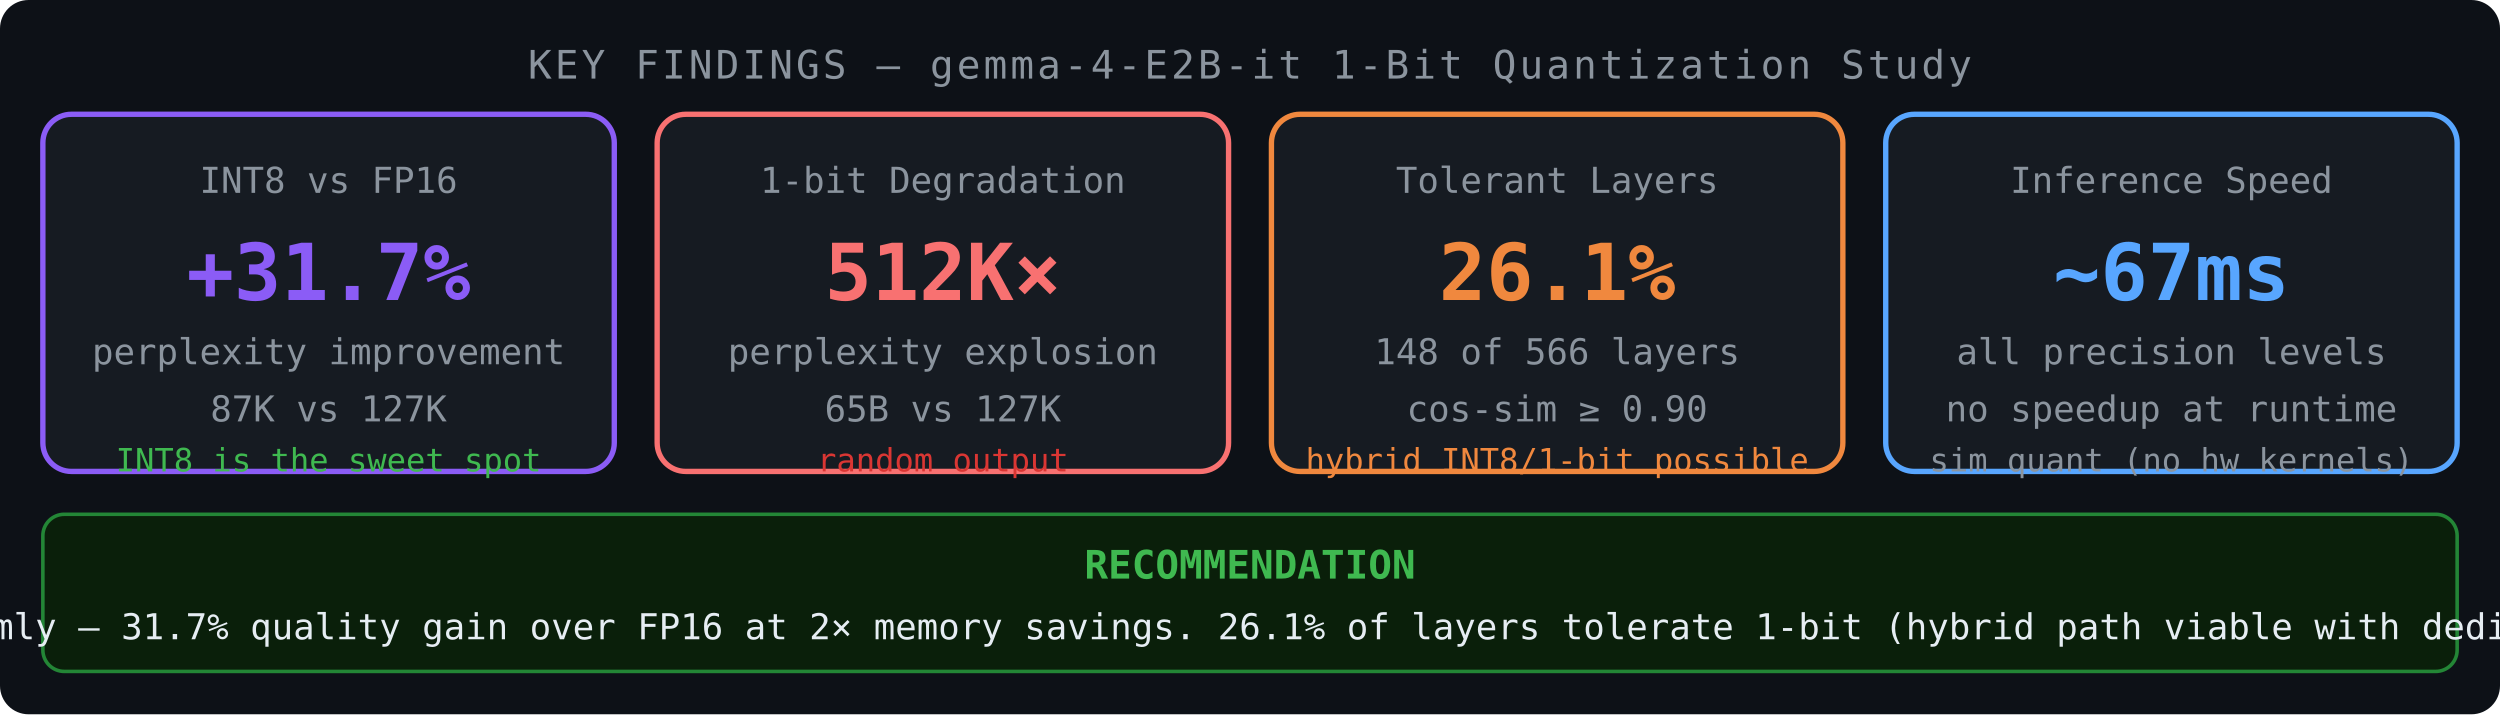
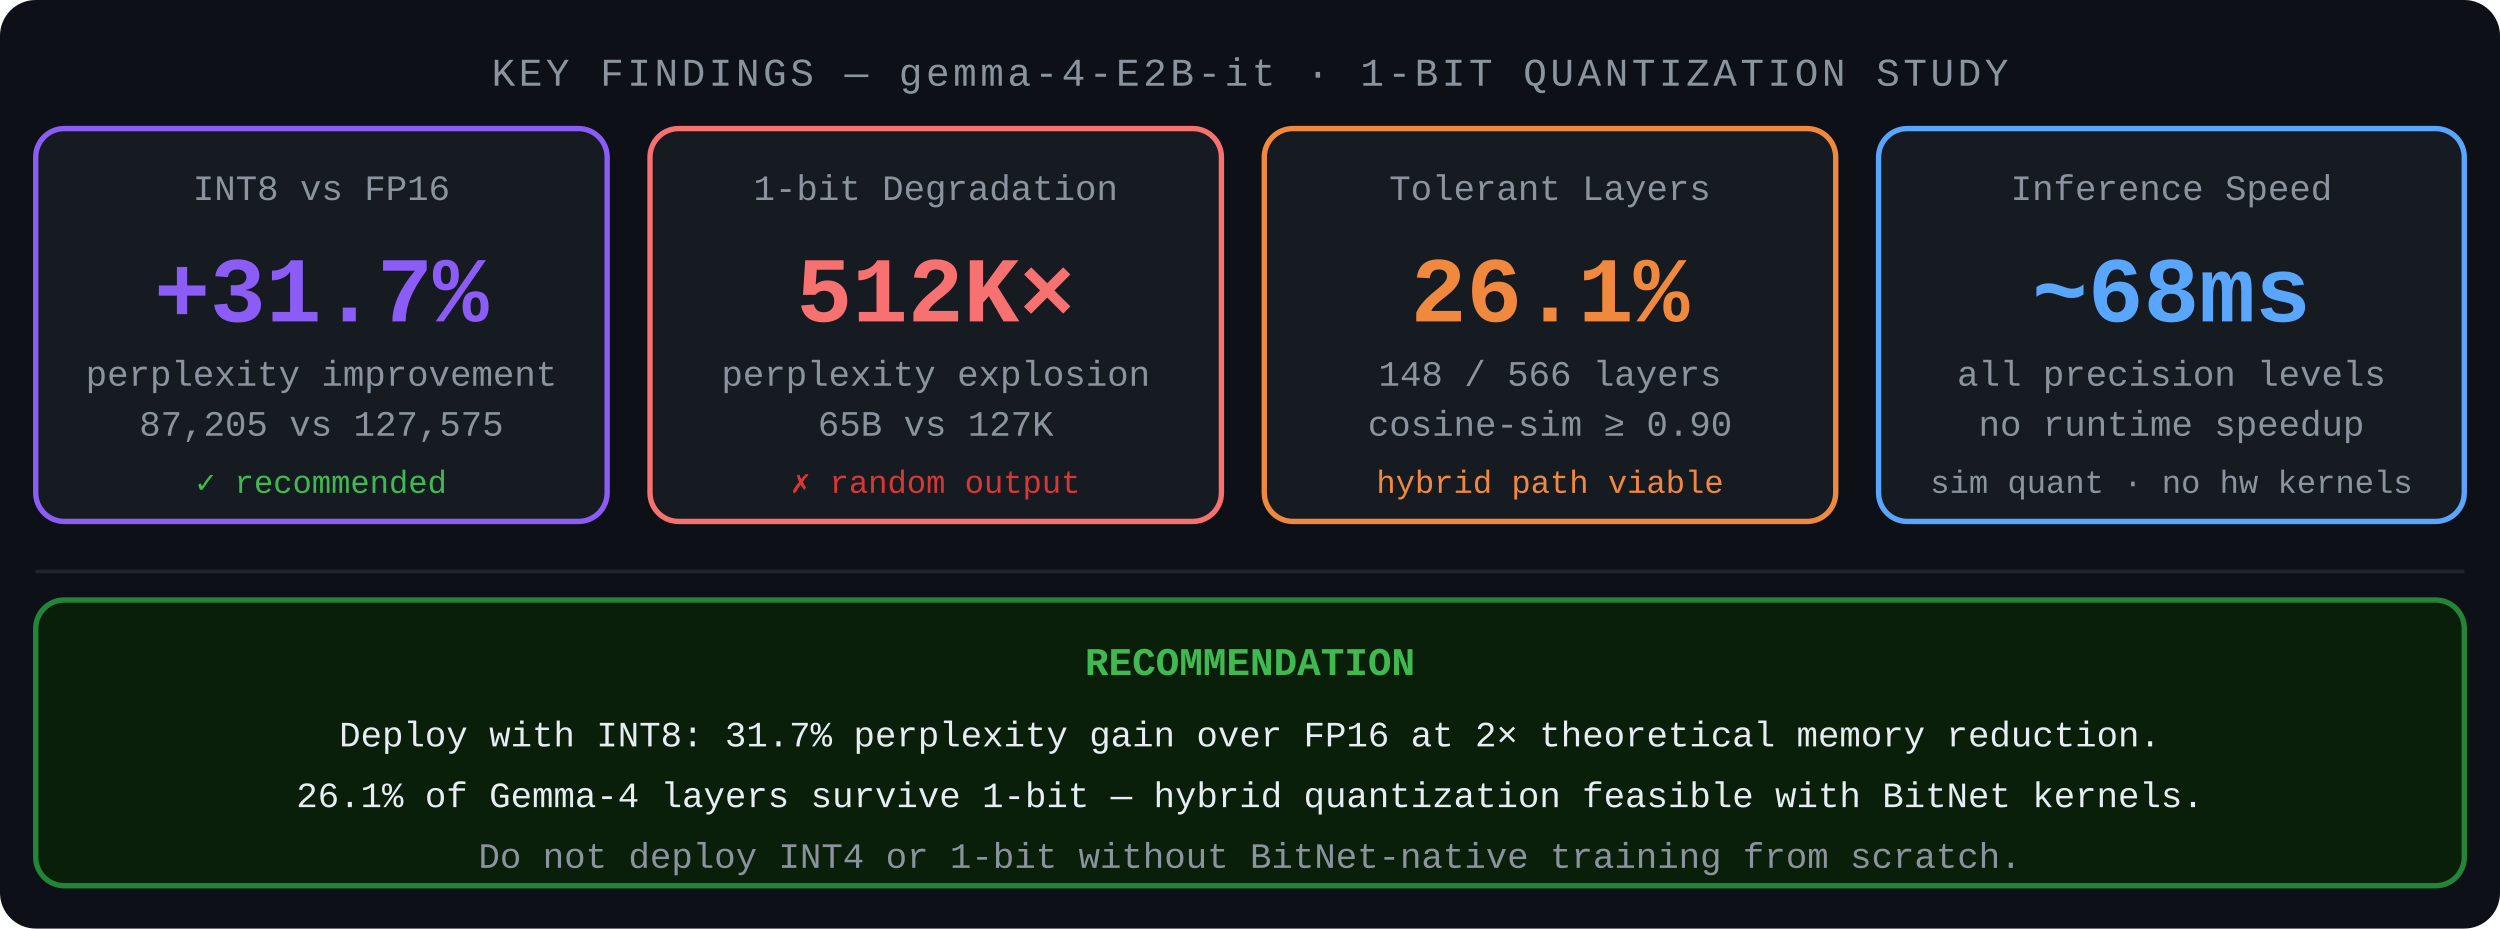
- <svg xmlns="http://www.w3.org/2000/svg" width="700" height="200" viewBox="0 0 700 200">
+ <svg xmlns="http://www.w3.org/2000/svg" width="700" height="260" viewBox="0 0 700 260">
  <defs>
-     <style>.title { font-family: monospace; font-size: 11px; fill: #8b949e; letter-spacing: 0.08em; text-transform: uppercase; }
-     .big-num { font-family: monospace; font-size: 22px; font-weight: 700; }
-     .label { font-family: monospace; font-size: 10px; fill: #8b949e; }</style>
+     <style>
+       .mono { font-family: 'Courier New', Courier, monospace; }
+     </style>
  </defs>
-   <rect width="700" height="200" rx="8" fill="#0d1117" />
-   <text x="350" y="22" text-anchor="middle" class="title">KEY FINDINGS — gemma-4-E2B-it 1-Bit Quantization Study</text>
-   <rect x="12" y="32" width="160" height="100" rx="8" fill="#161b22" stroke="#8b5cf6" stroke-width="1.5" />
-   <text x="92" y="54" text-anchor="middle" font-family="monospace" font-size="10" fill="#8b949e">INT8 vs FP16</text>
-   <text x="92" y="84" text-anchor="middle" class="big-num" fill="#8b5cf6">+31.7%</text>
-   <text x="92" y="102" text-anchor="middle" class="label">perplexity improvement</text>
-   <text x="92" y="118" text-anchor="middle" class="label">87K vs 127K</text>
-   <text x="92" y="132" text-anchor="middle" font-family="monospace" font-size="9" fill="#3fb950">INT8 is the sweet spot</text>
-   <rect x="184" y="32" width="160" height="100" rx="8" fill="#161b22" stroke="#f87171" stroke-width="1.5" />
-   <text x="264" y="54" text-anchor="middle" font-family="monospace" font-size="10" fill="#8b949e">1-bit Degradation</text>
-   <text x="264" y="84" text-anchor="middle" class="big-num" fill="#f87171">512K×</text>
-   <text x="264" y="102" text-anchor="middle" class="label">perplexity explosion</text>
-   <text x="264" y="118" text-anchor="middle" class="label">65B vs 127K</text>
-   <text x="264" y="132" text-anchor="middle" font-family="monospace" font-size="9" fill="#da3633">random output</text>
-   <rect x="356" y="32" width="160" height="100" rx="8" fill="#161b22" stroke="#f0883e" stroke-width="1.5" />
-   <text x="436" y="54" text-anchor="middle" font-family="monospace" font-size="10" fill="#8b949e">Tolerant Layers</text>
-   <text x="436" y="84" text-anchor="middle" class="big-num" fill="#f0883e">26.1%</text>
-   <text x="436" y="102" text-anchor="middle" class="label">148 of 566 layers</text>
-   <text x="436" y="118" text-anchor="middle" class="label">cos-sim ≥ 0.90</text>
-   <text x="436" y="132" text-anchor="middle" font-family="monospace" font-size="9" fill="#f0883e">hybrid INT8/1-bit possible</text>
-   <rect x="528" y="32" width="160" height="100" rx="8" fill="#161b22" stroke="#58a6ff" stroke-width="1.5" />
-   <text x="608" y="54" text-anchor="middle" font-family="monospace" font-size="10" fill="#8b949e">Inference Speed</text>
-   <text x="608" y="84" text-anchor="middle" class="big-num" fill="#58a6ff">~67ms</text>
-   <text x="608" y="102" text-anchor="middle" class="label">all precision levels</text>
-   <text x="608" y="118" text-anchor="middle" class="label">no speedup at runtime</text>
-   <text x="608" y="132" text-anchor="middle" font-family="monospace" font-size="9" fill="#8b949e">sim quant (no hw kernels)</text>
-   <rect x="12" y="144" width="676" height="44" rx="6" fill="#0a1f0a" stroke="#238636" stroke-width="1" />
-   <text x="350" y="162" text-anchor="middle" font-family="monospace" font-size="11" font-weight="bold" fill="#3fb950">RECOMMENDATION</text>
-   <text x="350" y="179" text-anchor="middle" font-family="monospace" font-size="10" fill="#e6edf3">Use INT8 uniformly — 31.7% quality gain over FP16 at 2× memory savings. 26.1% of layers tolerate 1-bit (hybrid path viable with dedicated kernels).</text>
+   <rect width="700" height="260" rx="10" fill="#0d1117" />
+   <text x="350" y="24" text-anchor="middle" class="mono" font-size="11" fill="#8b949e" letter-spacing="1">KEY FINDINGS — gemma-4-E2B-it · 1-BIT QUANTIZATION STUDY</text>
+   <rect x="10" y="36" width="160" height="110" rx="8" fill="#161b22" stroke="#8b5cf6" stroke-width="1.5" />
+   <text x="90" y="56" text-anchor="middle" class="mono" font-size="10" fill="#8b949e">INT8 vs FP16</text>
+   <text x="90" y="90" text-anchor="middle" class="mono" font-size="26" font-weight="700" fill="#8b5cf6">+31.7%</text>
+   <text x="90" y="108" text-anchor="middle" class="mono" font-size="10" fill="#8b949e">perplexity improvement</text>
+   <text x="90" y="122" text-anchor="middle" class="mono" font-size="10" fill="#8b949e">87,205 vs 127,575</text>
+   <text x="90" y="138" text-anchor="middle" class="mono" font-size="9" fill="#3fb950">✓ recommended</text>
+   <rect x="182" y="36" width="160" height="110" rx="8" fill="#161b22" stroke="#f87171" stroke-width="1.5" />
+   <text x="262" y="56" text-anchor="middle" class="mono" font-size="10" fill="#8b949e">1-bit Degradation</text>
+   <text x="262" y="90" text-anchor="middle" class="mono" font-size="26" font-weight="700" fill="#f87171">512K×</text>
+   <text x="262" y="108" text-anchor="middle" class="mono" font-size="10" fill="#8b949e">perplexity explosion</text>
+   <text x="262" y="122" text-anchor="middle" class="mono" font-size="10" fill="#8b949e">65B vs 127K</text>
+   <text x="262" y="138" text-anchor="middle" class="mono" font-size="9" fill="#da3633">✗ random output</text>
+   <rect x="354" y="36" width="160" height="110" rx="8" fill="#161b22" stroke="#f0883e" stroke-width="1.5" />
+   <text x="434" y="56" text-anchor="middle" class="mono" font-size="10" fill="#8b949e">Tolerant Layers</text>
+   <text x="434" y="90" text-anchor="middle" class="mono" font-size="26" font-weight="700" fill="#f0883e">26.1%</text>
+   <text x="434" y="108" text-anchor="middle" class="mono" font-size="10" fill="#8b949e">148 / 566 layers</text>
+   <text x="434" y="122" text-anchor="middle" class="mono" font-size="10" fill="#8b949e">cosine-sim ≥ 0.90</text>
+   <text x="434" y="138" text-anchor="middle" class="mono" font-size="9" fill="#f0883e">hybrid path viable</text>
+   <rect x="526" y="36" width="164" height="110" rx="8" fill="#161b22" stroke="#58a6ff" stroke-width="1.5" />
+   <text x="608" y="56" text-anchor="middle" class="mono" font-size="10" fill="#8b949e">Inference Speed</text>
+   <text x="608" y="90" text-anchor="middle" class="mono" font-size="26" font-weight="700" fill="#58a6ff">~68ms</text>
+   <text x="608" y="108" text-anchor="middle" class="mono" font-size="10" fill="#8b949e">all precision levels</text>
+   <text x="608" y="122" text-anchor="middle" class="mono" font-size="10" fill="#8b949e">no runtime speedup</text>
+   <text x="608" y="138" text-anchor="middle" class="mono" font-size="9" fill="#8b949e">sim quant · no hw kernels</text>
+   <line x1="10" y1="160" x2="690" y2="160" stroke="#21262d" stroke-width="1" />
+   <rect x="10" y="168" width="680" height="80" rx="8" fill="#0a1f0a" stroke="#238636" stroke-width="1.5" />
+   <text x="350" y="189" text-anchor="middle" class="mono" font-size="11" font-weight="700" fill="#3fb950">RECOMMENDATION</text>
+   <text x="350" y="209" text-anchor="middle" class="mono" font-size="10" fill="#e6edf3">Deploy with INT8: 31.7% perplexity gain over FP16 at 2× theoretical memory reduction.</text>
+   <text x="350" y="226" text-anchor="middle" class="mono" font-size="10" fill="#e6edf3">26.1% of Gemma-4 layers survive 1-bit — hybrid quantization feasible with BitNet kernels.</text>
+   <text x="350" y="243" text-anchor="middle" class="mono" font-size="10" fill="#8b949e">Do not deploy INT4 or 1-bit without BitNet-native training from scratch.</text>
</svg>
